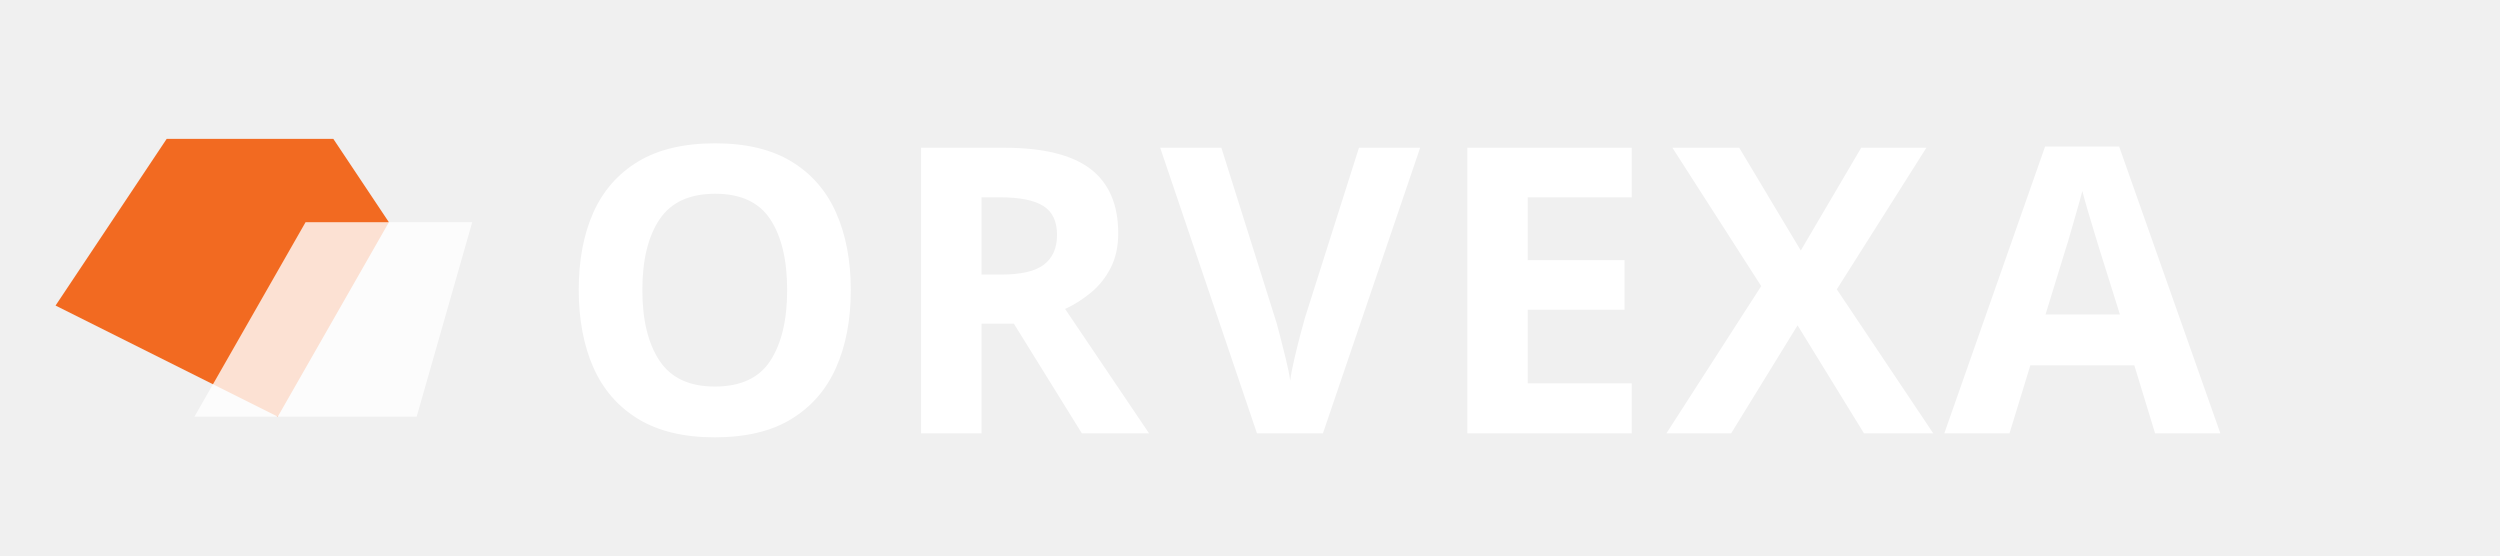
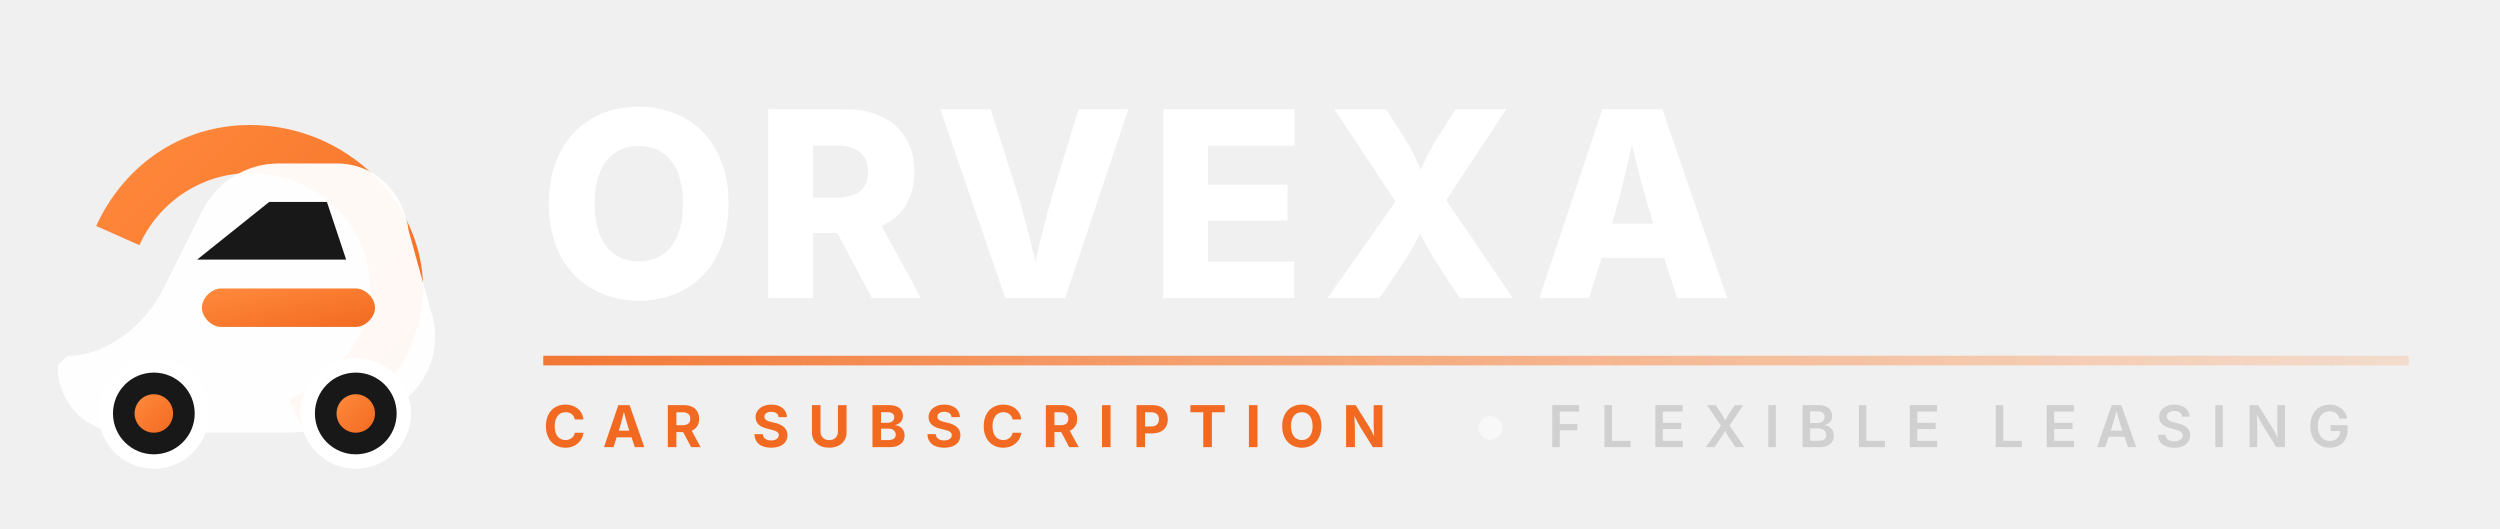
- <svg xmlns="http://www.w3.org/2000/svg" viewBox="0 0 450 100" fill="none" width="450" height="100">
-   <path d="M 10 55 L 30 25 L 60 25 L 70 40 L 50 75 Z" fill="#F26A21" />
-   <path d="M 35 75 L 55 40 L 85 40 L 75 75 Z" fill="#FFFFFF" opacity="0.8" />
-   <text x="100" y="78" font-family="'Space Grotesk', 'Sora', sans-serif" font-size="72" font-weight="700" letter-spacing="2" fill="#FFFFFF">ORVEXA</text>
+ <svg xmlns="http://www.w3.org/2000/svg" viewBox="0 0 520 110" fill="none" width="520" height="110">
+   <defs>
+     <linearGradient id="orvexa-accent-dark" x1="0%" y1="0%" x2="100%" y2="100%">
+       <stop offset="0%" stop-color="#FF8A3D" />
+       <stop offset="100%" stop-color="#F26A21" />
+     </linearGradient>
+     <linearGradient id="orvexa-accent-subtle-dark" x1="0%" y1="0%" x2="100%" y2="0%">
+       <stop offset="0%" stop-color="#F26A21" stop-opacity="0.9" />
+       <stop offset="100%" stop-color="#FF8A3D" stop-opacity="0.2" />
+     </linearGradient>
+   </defs>
+   <g transform="translate(8, 12)">
+     <path d="M 44 14 C 64 14 80 30 80 48 C 80 62 70 74 56 79 L 52 71 C 62 67 69 58 69 48 C 69 35 58 24 44 24 C 34 24 25 30 21 39 L 12 35 C 18 22 30 14 44 14 Z" fill="url(#orvexa-accent-dark)" />
+     <path d="M 6 62 C 14 62 22 56 26 48 L 34 32 C 37 26 43 22 50 22 L 62 22 C 70 22 76 28 77 36 L 82 54 C 84 62 80 70 72 74 C 66 77 58 78 50 78 L 18 78 C 10 78 4 72 4 64 Z" fill="#FFFFFF" opacity="0.95" />
+     <path d="M 33 42 L 48 30 L 60 30 L 64 42 Z" fill="#181818" />
+     <path d="M 38 48 L 66 48 C 68 48 70 50 70 52 C 70 54 68 56 66 56 L 38 56 C 36 56 34 54 34 52 C 34 50 36 48 38 48 Z" fill="url(#orvexa-accent-dark)" />
+     <circle cx="24" cy="74" r="10" fill="#181818" stroke="#FFFFFF" stroke-width="3" />
+     <circle cx="24" cy="74" r="4" fill="url(#orvexa-accent-dark)" />
+     <circle cx="66" cy="74" r="10" fill="#181818" stroke="#FFFFFF" stroke-width="3" />
+     <circle cx="66" cy="74" r="4" fill="url(#orvexa-accent-dark)" />
+   </g>
+   <g transform="translate(112, 0)">
+     <text x="0" y="62" font-family="'Space Grotesk', -apple-system, BlinkMacSystemFont, sans-serif" font-size="54" font-weight="800" letter-spacing="3" fill="#FFFFFF">ORVEXA</text>
+     <rect x="1" y="74" width="388" height="2" fill="url(#orvexa-accent-subtle-dark)" />
+     <text x="1" y="93" font-family="'Inter', -apple-system, BlinkMacSystemFont, sans-serif" font-size="12" font-weight="700" letter-spacing="3.8" fill="#F26A21">CAR SUBSCRIPTION</text>
+     <circle cx="198" cy="89" r="2.5" fill="#FFFFFF" opacity="0.5" />
+     <text x="210" y="93" font-family="'Inter', -apple-system, BlinkMacSystemFont, sans-serif" font-size="12" font-weight="600" letter-spacing="3.8" fill="#D0D0D0">FLEXIBLE LEASING</text>
+   </g>
</svg>
